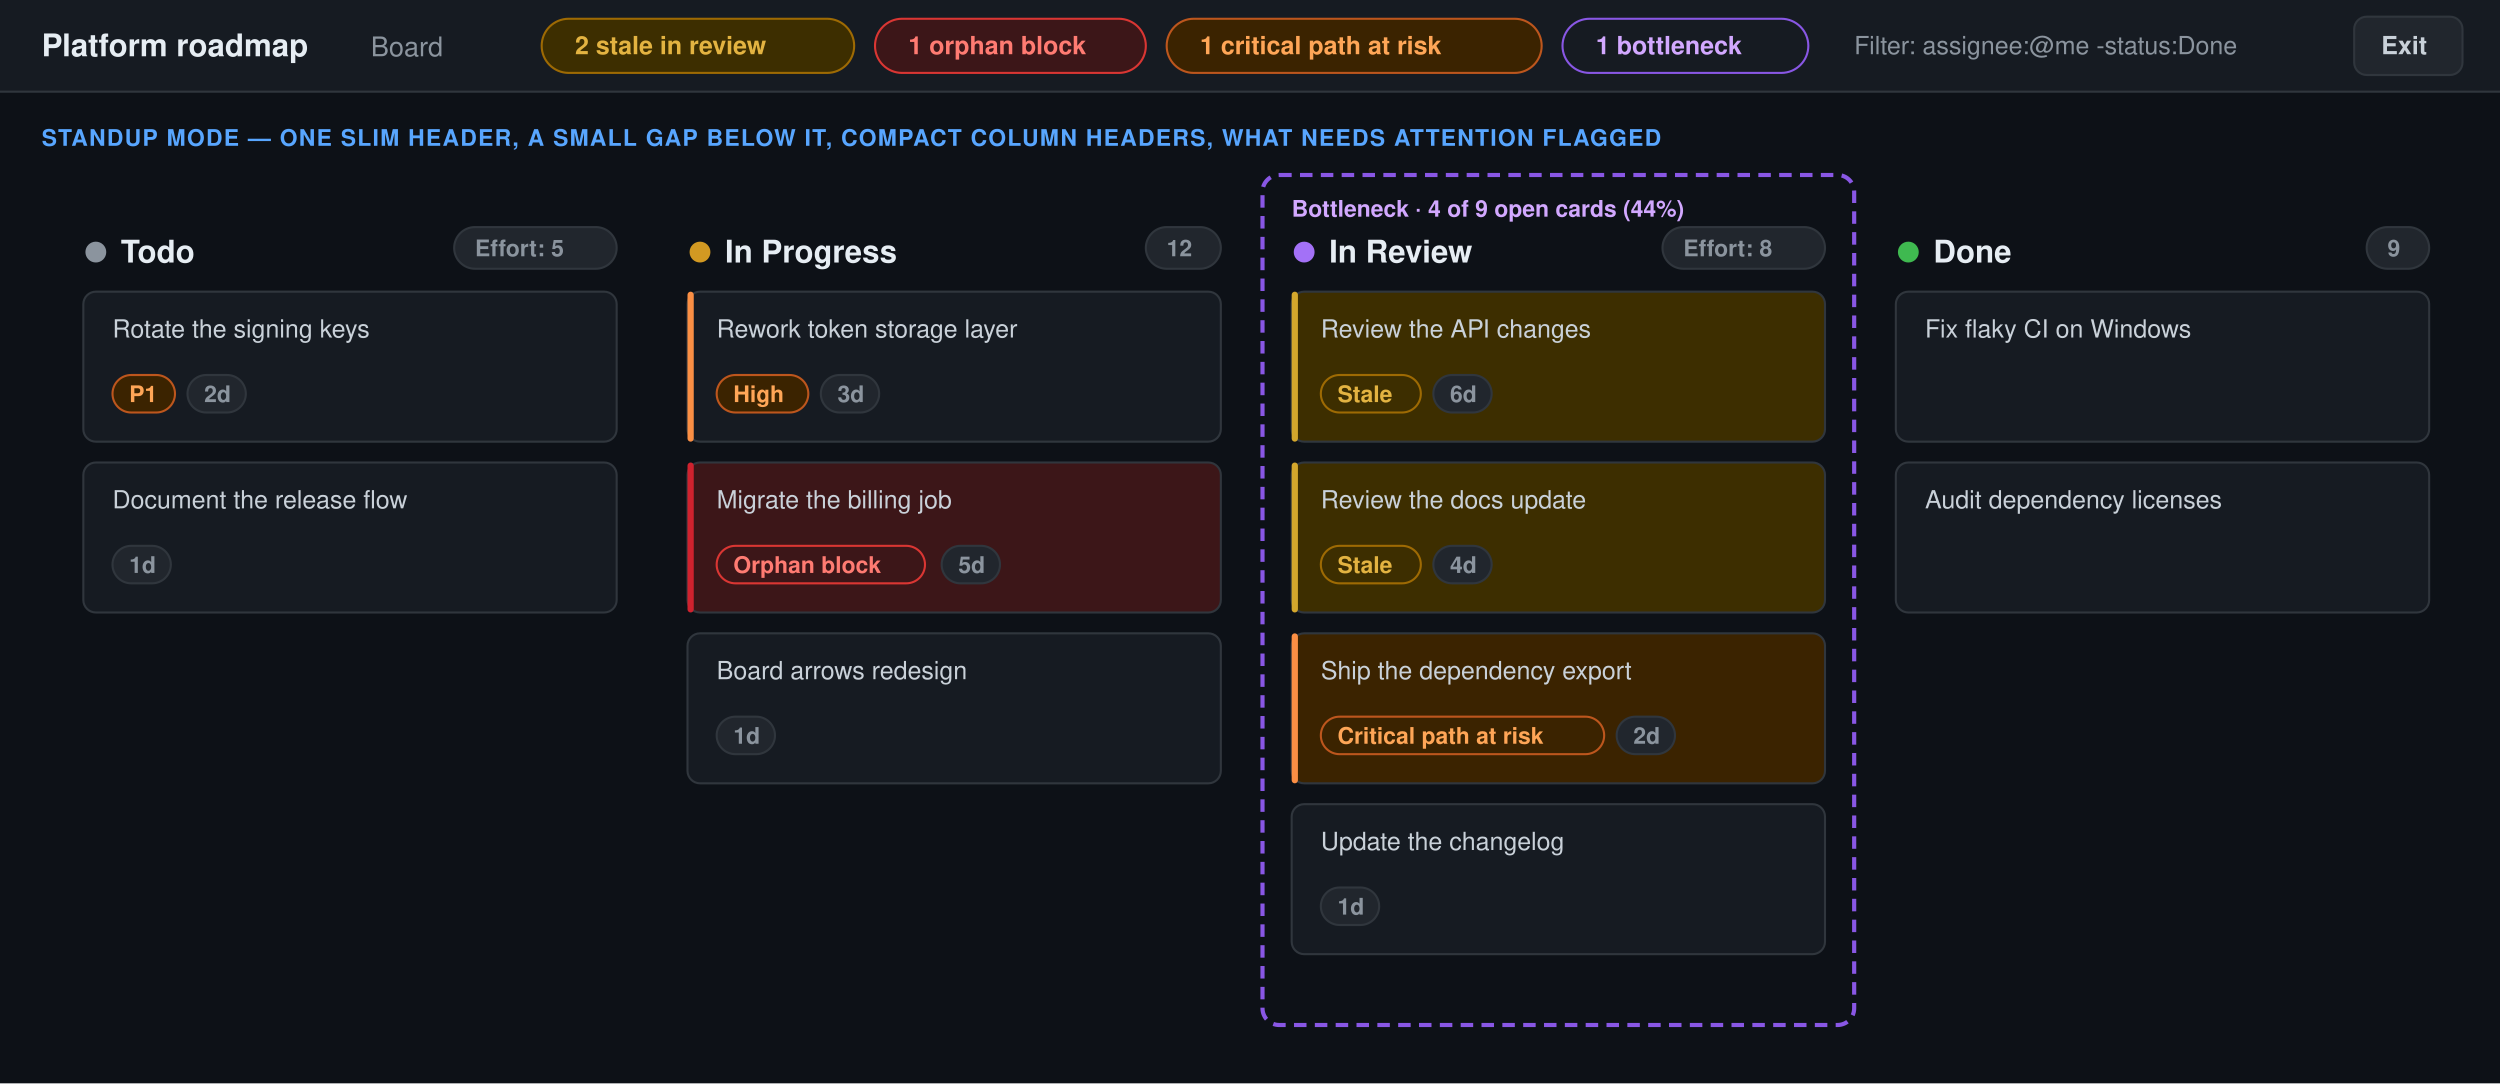
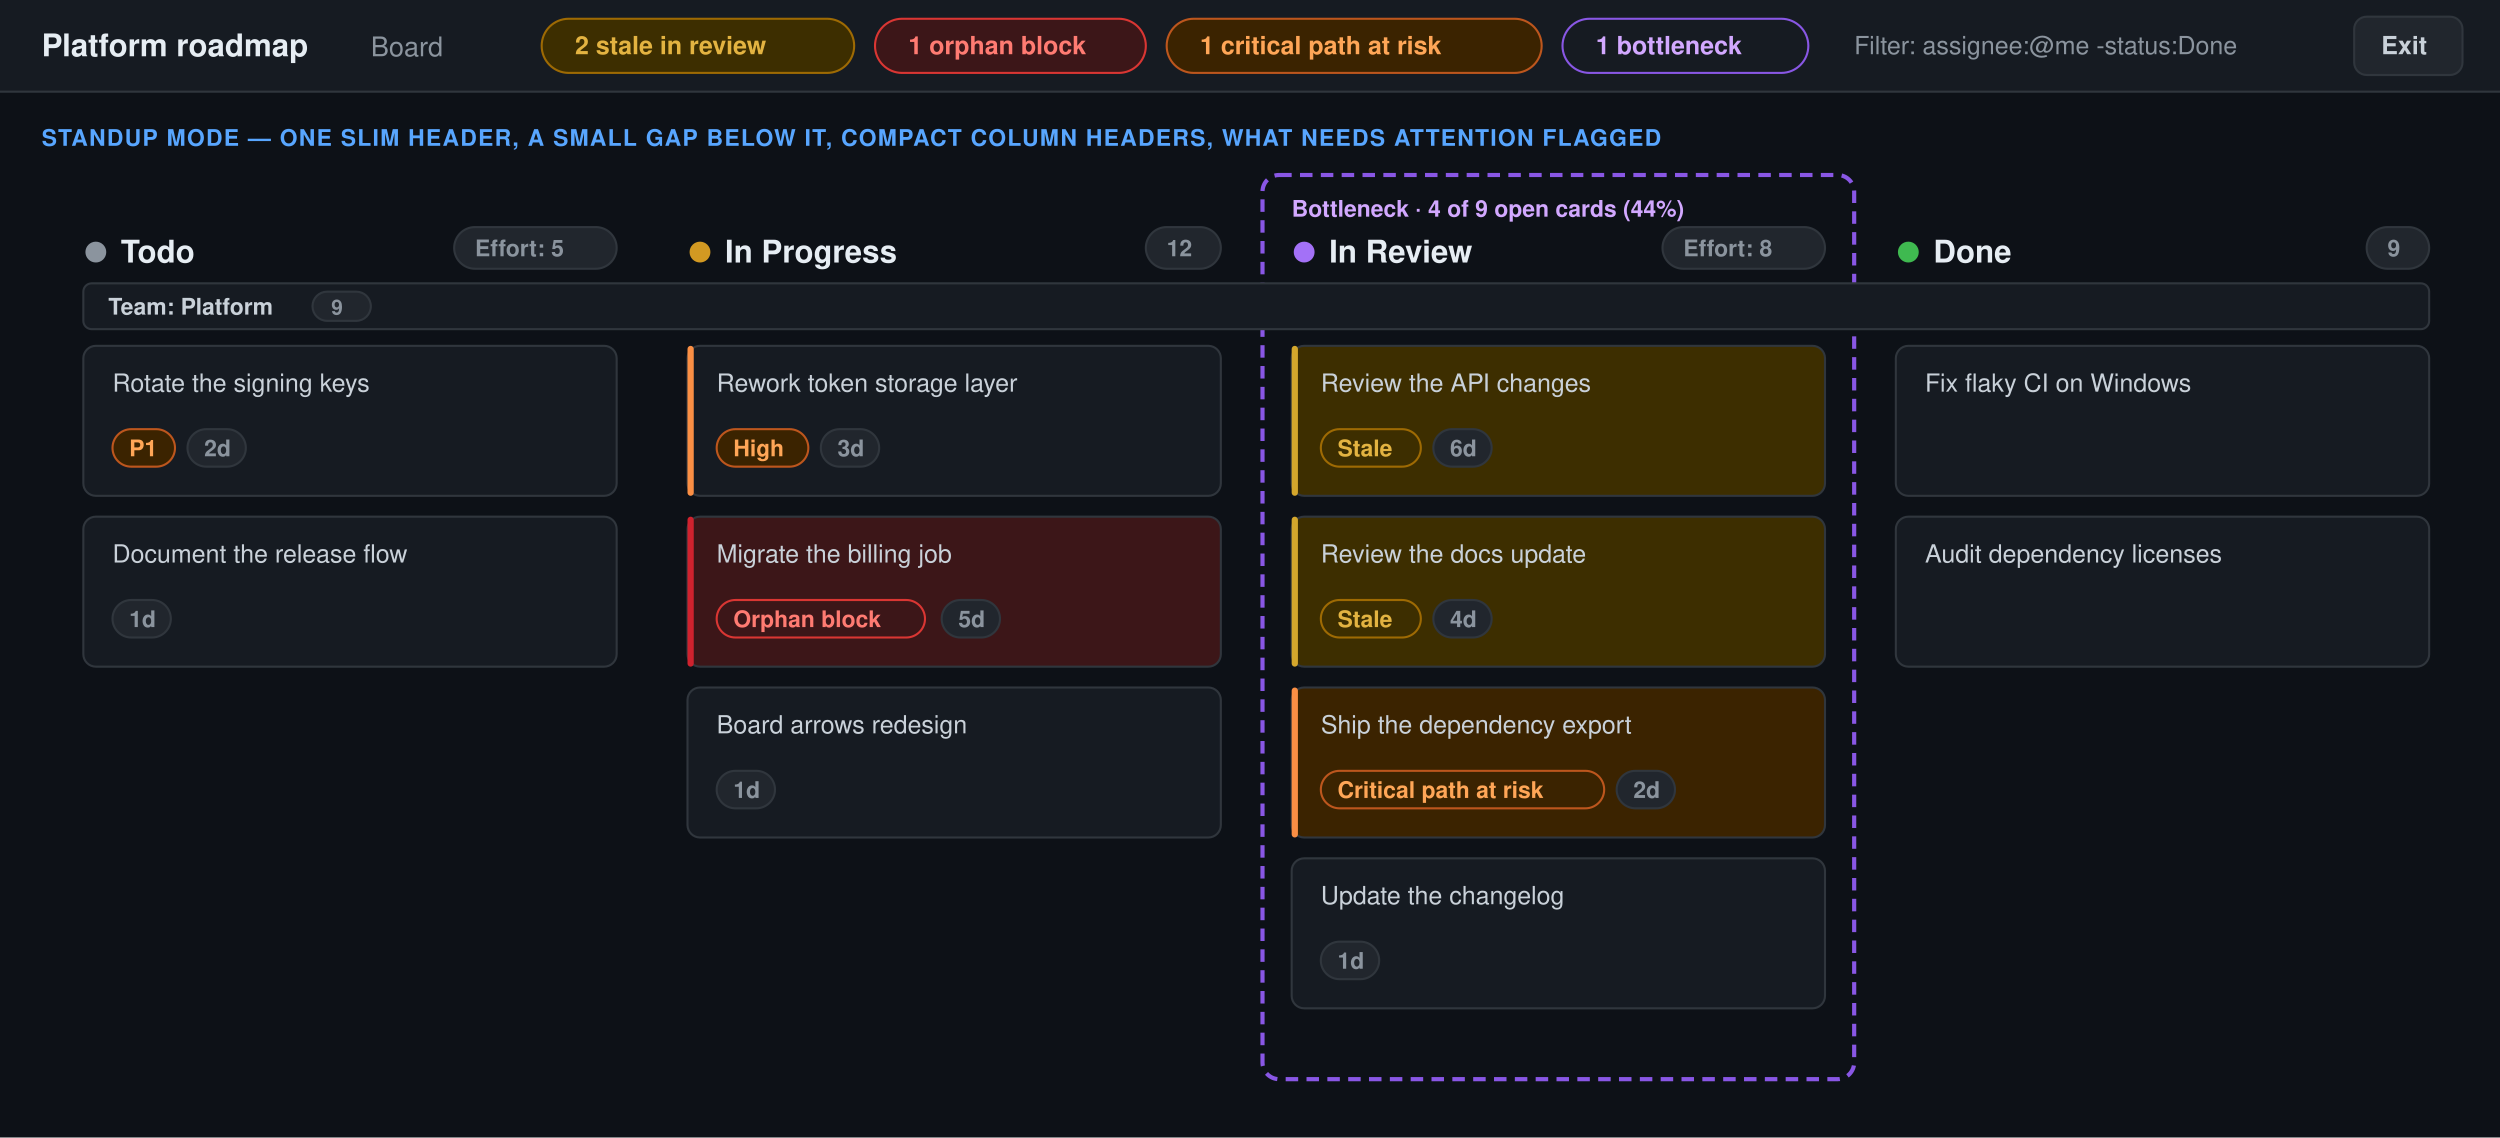
- <svg xmlns="http://www.w3.org/2000/svg" width="1200" height="520" viewBox="0 0 1200 520" font-family="-apple-system,BlinkMacSystemFont,'Segoe UI',Helvetica,Arial,sans-serif">
-   <rect x="0" y="0" width="1200" height="520" fill="#0d1117" />
+ <svg xmlns="http://www.w3.org/2000/svg" width="1200" height="546" viewBox="0 0 1200 546" font-family="-apple-system,BlinkMacSystemFont,'Segoe UI',Helvetica,Arial,sans-serif">
+   <rect x="0" y="0" width="1200" height="546" fill="#0d1117" />
  <rect x="0" y="0" width="1200" height="44" fill="#161b22" />
  <line x1="0" y1="44" x2="1200" y2="44" stroke="#30363d" />
  <text x="20" y="27" fill="#e6edf3" font-size="15" font-weight="700">Platform roadmap</text>
  <text x="178" y="27" fill="#8b949e" font-size="13">Board</text>
  <g font-size="12" font-weight="700">
    <rect x="260" y="9" width="150" height="26" rx="13" fill="#3d2e00" stroke="#9e6a03" />
    <text x="276" y="26" fill="#e3b341">2 stale in review</text>
    <rect x="420" y="9" width="130" height="26" rx="13" fill="#3c1618" stroke="#da3633" />
    <text x="436" y="26" fill="#ff7b72">1 orphan block</text>
    <rect x="560" y="9" width="180" height="26" rx="13" fill="#3b2300" stroke="#bd561d" />
    <text x="576" y="26" fill="#ffa657">1 critical path at risk</text>
    <rect x="750" y="9" width="118" height="26" rx="13" fill="none" stroke="#8957e5" />
    <text x="766" y="26" fill="#d2a8ff">1 bottleneck</text>
  </g>
  <text x="890" y="26" fill="#8b949e" font-size="12">Filter: assignee:@me -status:Done</text>
  <rect x="1130" y="8" width="52" height="28" rx="6" fill="#21262d" stroke="#30363d" />
  <text x="1143" y="26" fill="#c9d1d9" font-size="12" font-weight="700">Exit</text>
  <text x="20" y="70" fill="#58a6ff" font-size="11" font-weight="700" letter-spacing="0.6">STANDUP MODE — ONE SLIM HEADER, A SMALL GAP BELOW IT, COMPACT COLUMN HEADERS, WHAT NEEDS ATTENTION FLAGGED</text>
-   <rect x="606" y="84" width="284" height="408" rx="8" fill="none" stroke="#8957e5" stroke-width="2" stroke-dasharray="6 4" />
+   <rect x="606" y="84" width="284" height="434" rx="8" fill="none" stroke="#8957e5" stroke-width="2" stroke-dasharray="6 4" />
  <text x="620" y="104" fill="#d2a8ff" font-size="11" font-weight="700">Bottleneck · 4 of 9 open cards (44%)</text>
  <circle cx="46" cy="121" r="5" fill="#8b949e" />
  <text x="58" y="126" fill="#e6edf3" font-size="15" font-weight="700">Todo</text>
  <rect x="218" y="109" width="78" height="20" rx="10" fill="#21262d" stroke="#30363d" />
  <text x="228" y="123" fill="#8b949e" font-size="11" font-weight="700">Effort: 5</text>
  <circle cx="336" cy="121" r="5" fill="#d29922" />
  <text x="348" y="126" fill="#e6edf3" font-size="15" font-weight="700">In Progress</text>
  <rect x="550" y="109" width="36" height="20" rx="10" fill="#21262d" stroke="#30363d" />
  <text x="560" y="123" fill="#8b949e" font-size="11" font-weight="700">12</text>
  <circle cx="626" cy="121" r="5" fill="#a371f7" />
  <text x="638" y="126" fill="#e6edf3" font-size="15" font-weight="700">In Review</text>
  <rect x="798" y="109" width="78" height="20" rx="10" fill="#21262d" stroke="#30363d" />
  <text x="808" y="123" fill="#8b949e" font-size="11" font-weight="700">Effort: 8</text>
  <circle cx="916" cy="121" r="5" fill="#3fb950" />
  <text x="928" y="126" fill="#e6edf3" font-size="15" font-weight="700">Done</text>
  <rect x="1136" y="109" width="30" height="20" rx="10" fill="#21262d" stroke="#30363d" />
  <text x="1146" y="123" fill="#8b949e" font-size="11" font-weight="700">9</text>
-   <rect x="40" y="140" width="256" height="72" rx="6" fill="#161b22" stroke="#30363d" />
-   <text x="54" y="162" fill="#c9d1d9" font-size="12">Rotate the signing keys</text>
-   <rect x="54" y="180" width="30" height="18" rx="9" fill="#3b2300" stroke="#bd561d" />
-   <text x="62" y="193" fill="#ffa657" font-size="11" font-weight="700">P1</text>
-   <rect x="90" y="180" width="28" height="18" rx="9" fill="#21262d" stroke="#30363d" />
-   <text x="98" y="193" fill="#8b949e" font-size="11" font-weight="700">2d</text>
-   <rect x="40" y="222" width="256" height="72" rx="6" fill="#161b22" stroke="#30363d" />
-   <text x="54" y="244" fill="#c9d1d9" font-size="12">Document the release flow</text>
-   <rect x="54" y="262" width="28" height="18" rx="9" fill="#21262d" stroke="#30363d" />
-   <text x="62" y="275" fill="#8b949e" font-size="11" font-weight="700">1d</text>
-   <rect x="330" y="140" width="256" height="72" rx="6" fill="#161b22" stroke="#30363d" />
-   <rect x="330" y="140" width="3" height="72" rx="1.5" fill="#fb8f44" />
-   <text x="344" y="162" fill="#c9d1d9" font-size="12">Rework token storage layer</text>
-   <rect x="344" y="180" width="44" height="18" rx="9" fill="#3b2300" stroke="#bd561d" />
-   <text x="352" y="193" fill="#ffa657" font-size="11" font-weight="700">High</text>
-   <rect x="394" y="180" width="28" height="18" rx="9" fill="#21262d" stroke="#30363d" />
-   <text x="402" y="193" fill="#8b949e" font-size="11" font-weight="700">3d</text>
-   <rect x="330" y="222" width="256" height="72" rx="6" fill="#3c1618" stroke="#30363d" />
-   <rect x="330" y="222" width="3" height="72" rx="1.5" fill="#cf222e" />
-   <text x="344" y="244" fill="#c9d1d9" font-size="12">Migrate the billing job</text>
-   <rect x="344" y="262" width="100" height="18" rx="9" fill="#3c1618" stroke="#da3633" />
-   <text x="352" y="275" fill="#ff7b72" font-size="11" font-weight="700">Orphan block</text>
-   <rect x="452" y="262" width="28" height="18" rx="9" fill="#21262d" stroke="#30363d" />
-   <text x="460" y="275" fill="#8b949e" font-size="11" font-weight="700">5d</text>
-   <rect x="330" y="304" width="256" height="72" rx="6" fill="#161b22" stroke="#30363d" />
-   <text x="344" y="326" fill="#c9d1d9" font-size="12">Board arrows redesign</text>
-   <rect x="344" y="344" width="28" height="18" rx="9" fill="#21262d" stroke="#30363d" />
-   <text x="352" y="357" fill="#8b949e" font-size="11" font-weight="700">1d</text>
-   <rect x="620" y="140" width="256" height="72" rx="6" fill="#3d2e00" stroke="#30363d" />
-   <rect x="620" y="140" width="3" height="72" rx="1.5" fill="#d4a72c" />
-   <text x="634" y="162" fill="#c9d1d9" font-size="12">Review the API changes</text>
-   <rect x="634" y="180" width="48" height="18" rx="9" fill="#3d2e00" stroke="#9e6a03" />
-   <text x="642" y="193" fill="#e3b341" font-size="11" font-weight="700">Stale</text>
-   <rect x="688" y="180" width="28" height="18" rx="9" fill="#21262d" stroke="#30363d" />
-   <text x="696" y="193" fill="#8b949e" font-size="11" font-weight="700">6d</text>
-   <rect x="620" y="222" width="256" height="72" rx="6" fill="#3d2e00" stroke="#30363d" />
-   <rect x="620" y="222" width="3" height="72" rx="1.5" fill="#d4a72c" />
-   <text x="634" y="244" fill="#c9d1d9" font-size="12">Review the docs update</text>
-   <rect x="634" y="262" width="48" height="18" rx="9" fill="#3d2e00" stroke="#9e6a03" />
-   <text x="642" y="275" fill="#e3b341" font-size="11" font-weight="700">Stale</text>
-   <rect x="688" y="262" width="28" height="18" rx="9" fill="#21262d" stroke="#30363d" />
-   <text x="696" y="275" fill="#8b949e" font-size="11" font-weight="700">4d</text>
-   <rect x="620" y="304" width="256" height="72" rx="6" fill="#3b2300" stroke="#30363d" />
-   <rect x="620" y="304" width="3" height="72" rx="1.5" fill="#fb8f44" />
-   <text x="634" y="326" fill="#c9d1d9" font-size="12">Ship the dependency export</text>
-   <rect x="634" y="344" width="136" height="18" rx="9" fill="#3b2300" stroke="#bd561d" />
-   <text x="642" y="357" fill="#ffa657" font-size="11" font-weight="700">Critical path at risk</text>
-   <rect x="776" y="344" width="28" height="18" rx="9" fill="#21262d" stroke="#30363d" />
-   <text x="784" y="357" fill="#8b949e" font-size="11" font-weight="700">2d</text>
-   <rect x="620" y="386" width="256" height="72" rx="6" fill="#161b22" stroke="#30363d" />
-   <text x="634" y="408" fill="#c9d1d9" font-size="12">Update the changelog</text>
-   <rect x="634" y="426" width="28" height="18" rx="9" fill="#21262d" stroke="#30363d" />
-   <text x="642" y="439" fill="#8b949e" font-size="11" font-weight="700">1d</text>
-   <rect x="910" y="140" width="256" height="72" rx="6" fill="#161b22" stroke="#30363d" />
-   <text x="924" y="162" fill="#c9d1d9" font-size="12">Fix flaky CI on Windows</text>
-   <rect x="910" y="222" width="256" height="72" rx="6" fill="#161b22" stroke="#30363d" />
-   <text x="924" y="244" fill="#c9d1d9" font-size="12">Audit dependency licenses</text>
+   <rect x="40" y="136" width="1126" height="22" rx="4" fill="#161b22" stroke="#30363d" />
+   <text x="52" y="151" fill="#c9d1d9" font-size="11" font-weight="700">Team: Platform</text>
+   <rect x="150" y="140" width="28" height="14" rx="7" fill="#21262d" stroke="#30363d" />
+   <text x="159" y="151" fill="#8b949e" font-size="10" font-weight="700">9</text>
+   <g transform="translate(0,26)">
+     <rect x="40" y="140" width="256" height="72" rx="6" fill="#161b22" stroke="#30363d" />
+     <text x="54" y="162" fill="#c9d1d9" font-size="12">Rotate the signing keys</text>
+     <rect x="54" y="180" width="30" height="18" rx="9" fill="#3b2300" stroke="#bd561d" />
+     <text x="62" y="193" fill="#ffa657" font-size="11" font-weight="700">P1</text>
+     <rect x="90" y="180" width="28" height="18" rx="9" fill="#21262d" stroke="#30363d" />
+     <text x="98" y="193" fill="#8b949e" font-size="11" font-weight="700">2d</text>
+     <rect x="40" y="222" width="256" height="72" rx="6" fill="#161b22" stroke="#30363d" />
+     <text x="54" y="244" fill="#c9d1d9" font-size="12">Document the release flow</text>
+     <rect x="54" y="262" width="28" height="18" rx="9" fill="#21262d" stroke="#30363d" />
+     <text x="62" y="275" fill="#8b949e" font-size="11" font-weight="700">1d</text>
+     <rect x="330" y="140" width="256" height="72" rx="6" fill="#161b22" stroke="#30363d" />
+     <rect x="330" y="140" width="3" height="72" rx="1.5" fill="#fb8f44" />
+     <text x="344" y="162" fill="#c9d1d9" font-size="12">Rework token storage layer</text>
+     <rect x="344" y="180" width="44" height="18" rx="9" fill="#3b2300" stroke="#bd561d" />
+     <text x="352" y="193" fill="#ffa657" font-size="11" font-weight="700">High</text>
+     <rect x="394" y="180" width="28" height="18" rx="9" fill="#21262d" stroke="#30363d" />
+     <text x="402" y="193" fill="#8b949e" font-size="11" font-weight="700">3d</text>
+     <rect x="330" y="222" width="256" height="72" rx="6" fill="#3c1618" stroke="#30363d" />
+     <rect x="330" y="222" width="3" height="72" rx="1.5" fill="#cf222e" />
+     <text x="344" y="244" fill="#c9d1d9" font-size="12">Migrate the billing job</text>
+     <rect x="344" y="262" width="100" height="18" rx="9" fill="#3c1618" stroke="#da3633" />
+     <text x="352" y="275" fill="#ff7b72" font-size="11" font-weight="700">Orphan block</text>
+     <rect x="452" y="262" width="28" height="18" rx="9" fill="#21262d" stroke="#30363d" />
+     <text x="460" y="275" fill="#8b949e" font-size="11" font-weight="700">5d</text>
+     <rect x="330" y="304" width="256" height="72" rx="6" fill="#161b22" stroke="#30363d" />
+     <text x="344" y="326" fill="#c9d1d9" font-size="12">Board arrows redesign</text>
+     <rect x="344" y="344" width="28" height="18" rx="9" fill="#21262d" stroke="#30363d" />
+     <text x="352" y="357" fill="#8b949e" font-size="11" font-weight="700">1d</text>
+     <rect x="620" y="140" width="256" height="72" rx="6" fill="#3d2e00" stroke="#30363d" />
+     <rect x="620" y="140" width="3" height="72" rx="1.5" fill="#d4a72c" />
+     <text x="634" y="162" fill="#c9d1d9" font-size="12">Review the API changes</text>
+     <rect x="634" y="180" width="48" height="18" rx="9" fill="#3d2e00" stroke="#9e6a03" />
+     <text x="642" y="193" fill="#e3b341" font-size="11" font-weight="700">Stale</text>
+     <rect x="688" y="180" width="28" height="18" rx="9" fill="#21262d" stroke="#30363d" />
+     <text x="696" y="193" fill="#8b949e" font-size="11" font-weight="700">6d</text>
+     <rect x="620" y="222" width="256" height="72" rx="6" fill="#3d2e00" stroke="#30363d" />
+     <rect x="620" y="222" width="3" height="72" rx="1.5" fill="#d4a72c" />
+     <text x="634" y="244" fill="#c9d1d9" font-size="12">Review the docs update</text>
+     <rect x="634" y="262" width="48" height="18" rx="9" fill="#3d2e00" stroke="#9e6a03" />
+     <text x="642" y="275" fill="#e3b341" font-size="11" font-weight="700">Stale</text>
+     <rect x="688" y="262" width="28" height="18" rx="9" fill="#21262d" stroke="#30363d" />
+     <text x="696" y="275" fill="#8b949e" font-size="11" font-weight="700">4d</text>
+     <rect x="620" y="304" width="256" height="72" rx="6" fill="#3b2300" stroke="#30363d" />
+     <rect x="620" y="304" width="3" height="72" rx="1.5" fill="#fb8f44" />
+     <text x="634" y="326" fill="#c9d1d9" font-size="12">Ship the dependency export</text>
+     <rect x="634" y="344" width="136" height="18" rx="9" fill="#3b2300" stroke="#bd561d" />
+     <text x="642" y="357" fill="#ffa657" font-size="11" font-weight="700">Critical path at risk</text>
+     <rect x="776" y="344" width="28" height="18" rx="9" fill="#21262d" stroke="#30363d" />
+     <text x="784" y="357" fill="#8b949e" font-size="11" font-weight="700">2d</text>
+     <rect x="620" y="386" width="256" height="72" rx="6" fill="#161b22" stroke="#30363d" />
+     <text x="634" y="408" fill="#c9d1d9" font-size="12">Update the changelog</text>
+     <rect x="634" y="426" width="28" height="18" rx="9" fill="#21262d" stroke="#30363d" />
+     <text x="642" y="439" fill="#8b949e" font-size="11" font-weight="700">1d</text>
+     <rect x="910" y="140" width="256" height="72" rx="6" fill="#161b22" stroke="#30363d" />
+     <text x="924" y="162" fill="#c9d1d9" font-size="12">Fix flaky CI on Windows</text>
+     <rect x="910" y="222" width="256" height="72" rx="6" fill="#161b22" stroke="#30363d" />
+     <text x="924" y="244" fill="#c9d1d9" font-size="12">Audit dependency licenses</text>
+   </g>
</svg>
